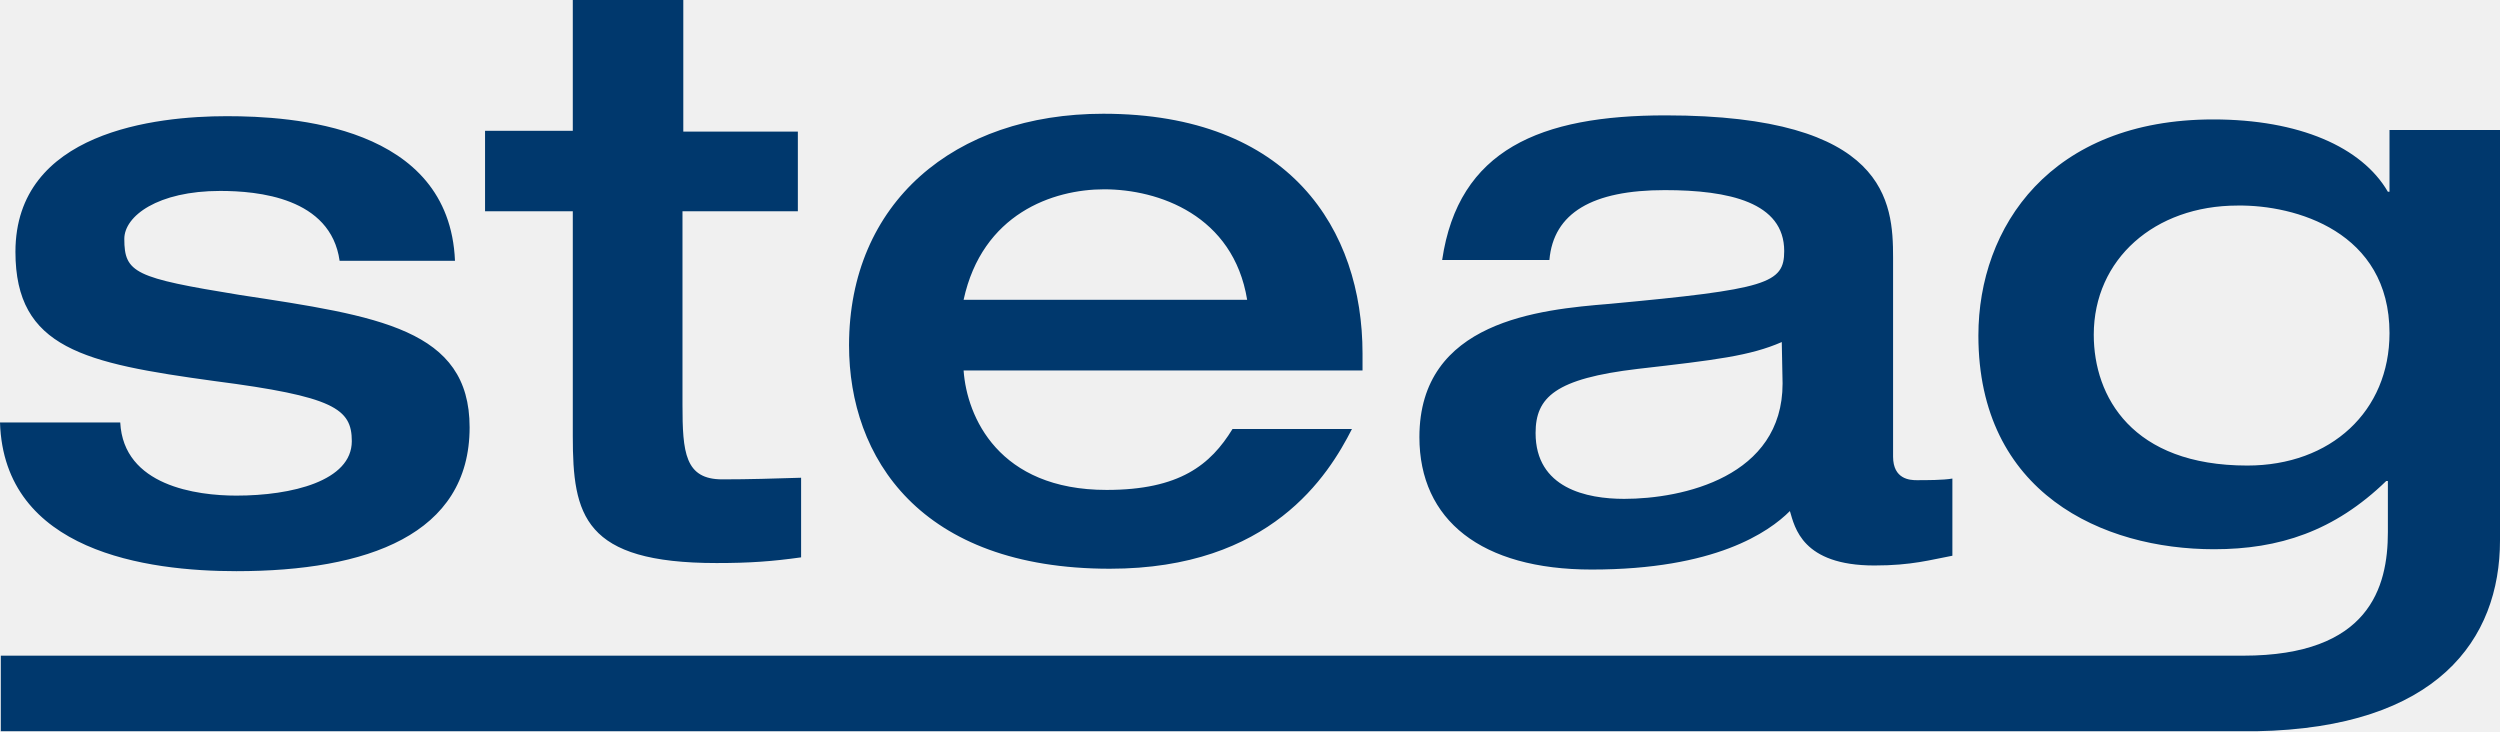
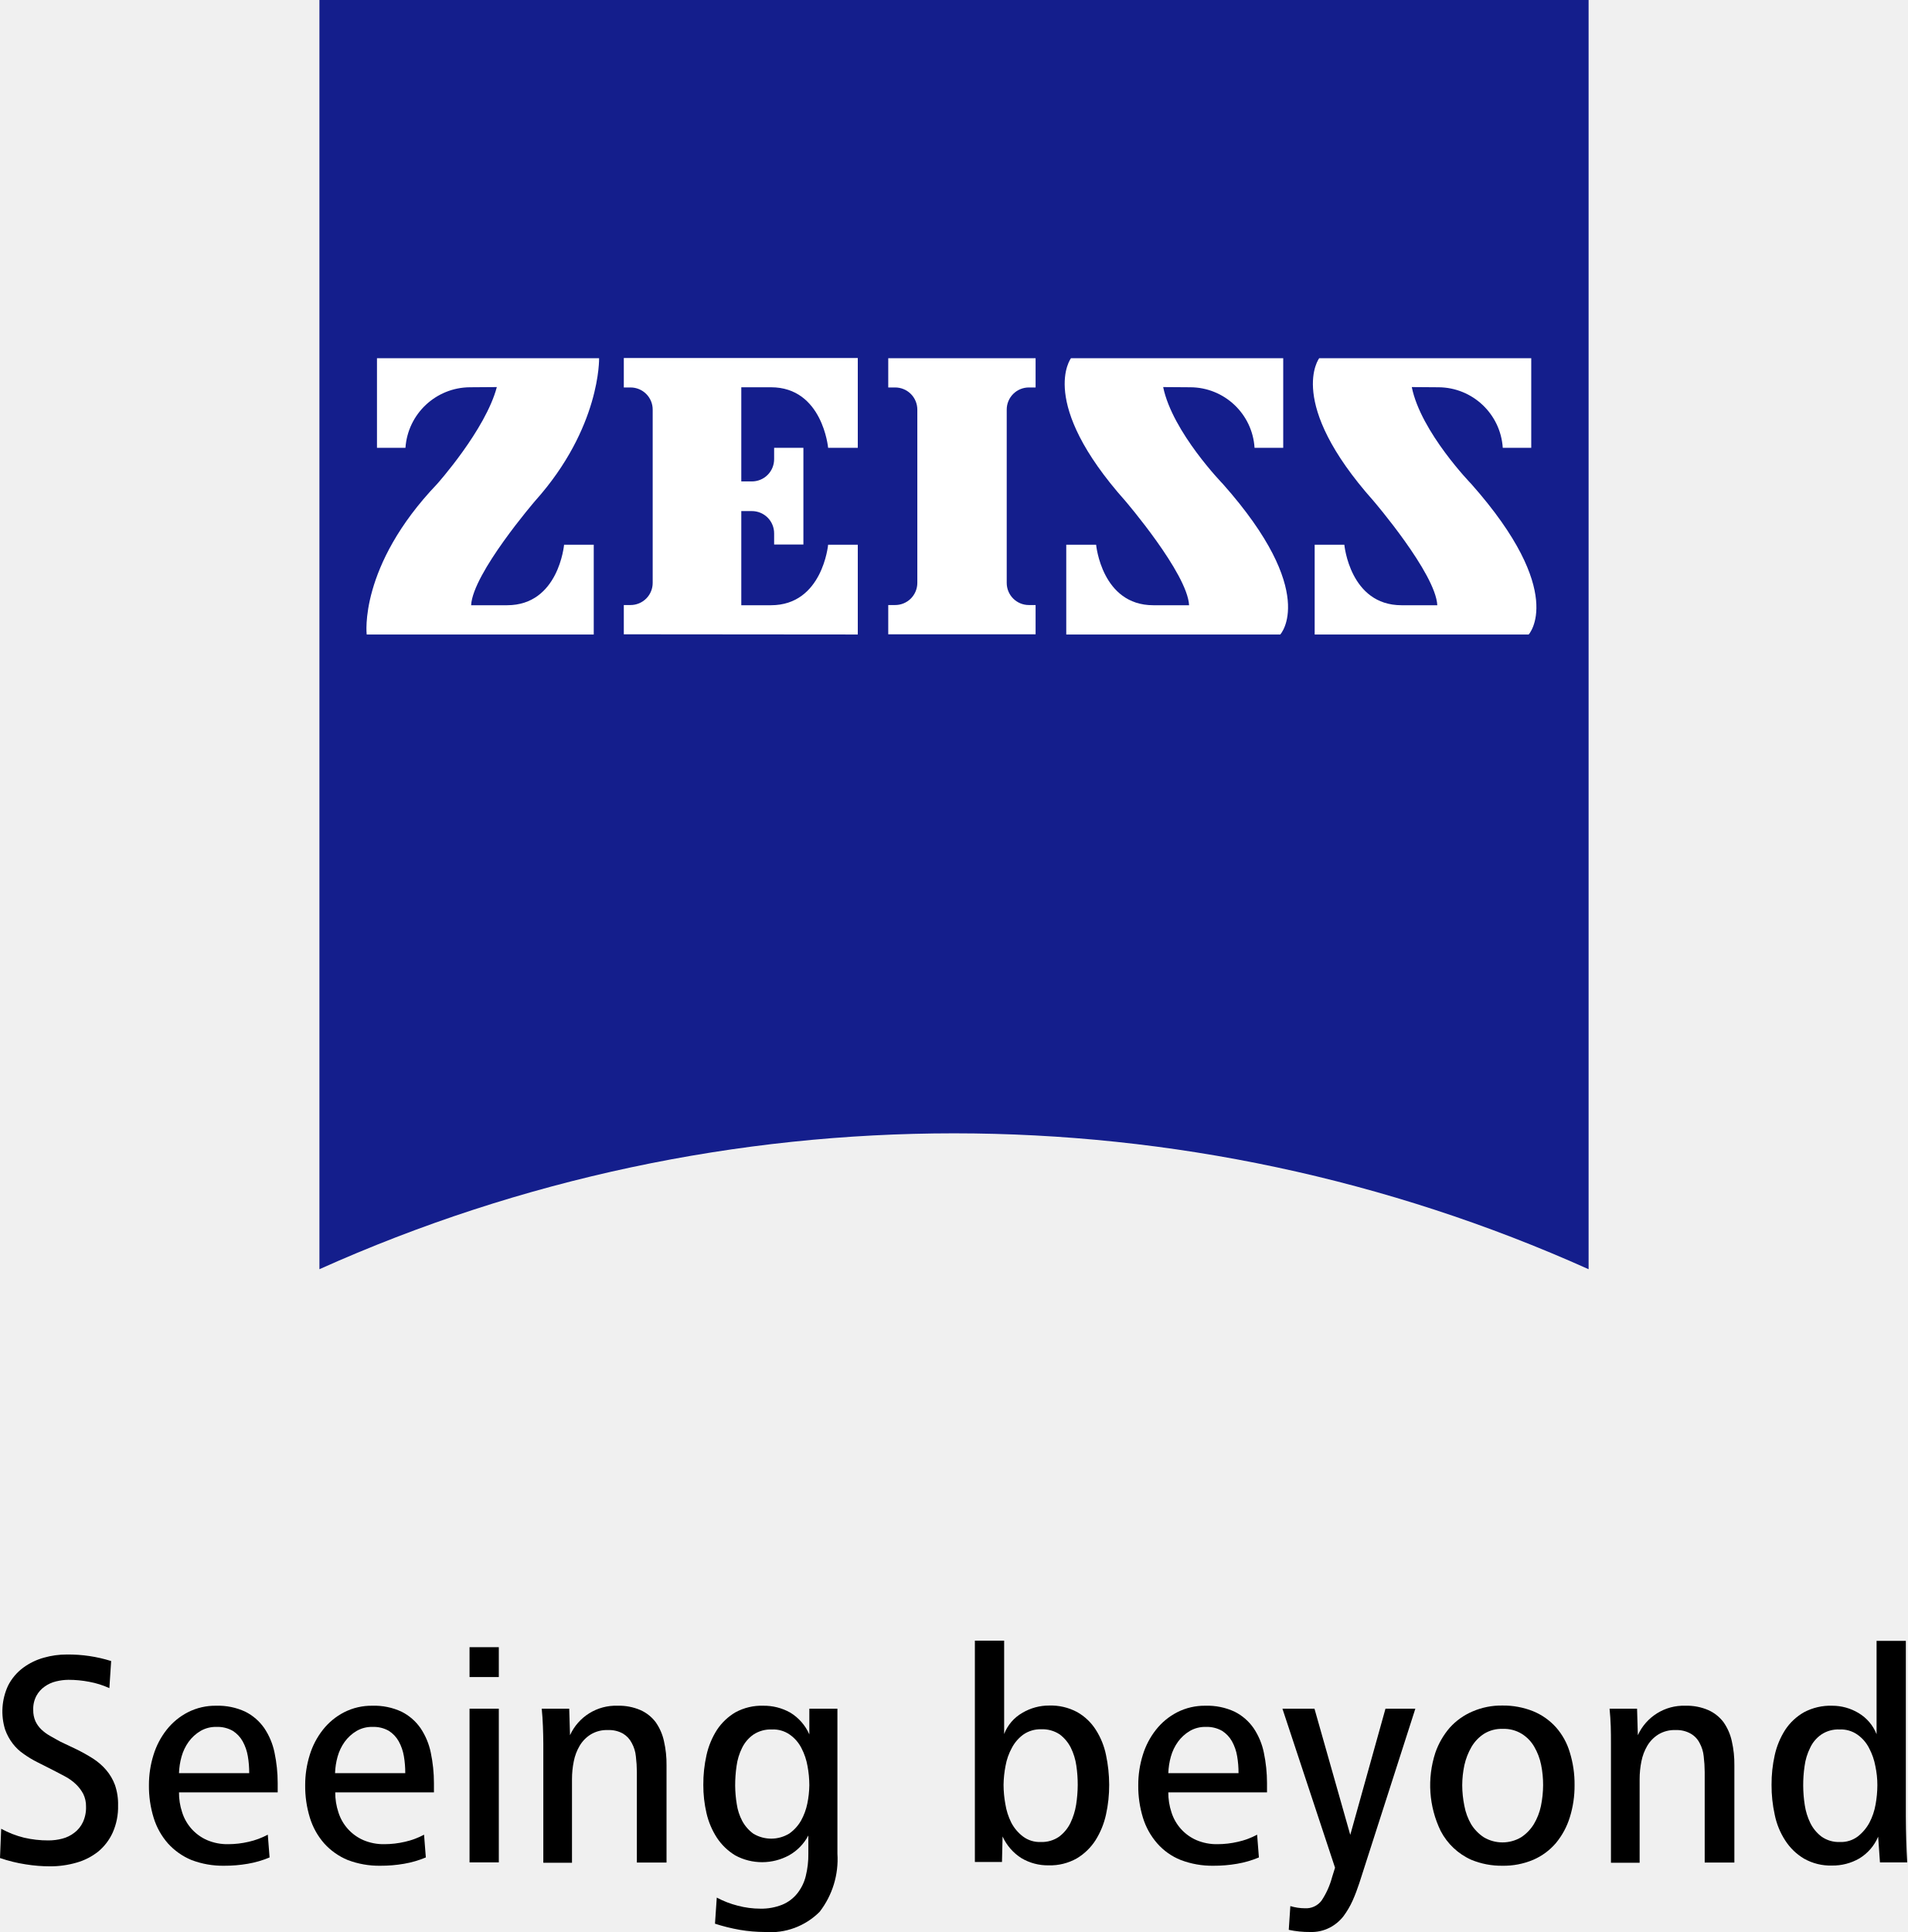
- <svg xmlns="http://www.w3.org/2000/svg" version="1.1" id="Ebene_1" x="0px" y="0px" viewBox="0 0 307.7 90" style="enable-background:new 0 0 307.7 90;" xml:space="preserve">
-   <style type="text/css">
- 	.st0{fill:#00386D;}
- </style>
-   <path class="st0" d="M15.3,29.4c0-2.8,4.1-5.9,11.8-5.9c4.6,0,13.6,0.8,14.7,8.6H56c-0.7-16.7-20.1-17.8-28.1-17.8  c-8.7,0-26,1.9-26,16.7c0,11.9,8.5,13.7,24.5,15.9c14.7,1.9,16.9,3.4,16.9,7.4c0,4.9-7.4,6.7-14.2,6.7c-4.9,0-13.9-1.2-14.3-9H0  c0.5,15.9,18.1,18.3,29.1,18.3c16.1,0,28.7-4.5,28.7-17.7c0-12.1-11.2-13.7-28.3-16.3C16.6,34.2,15.3,33.6,15.3,29.4 M88.2,69.3  c4.1,0,6.8-0.2,10.4-0.7v-9.8c-3.3,0.1-6.4,0.2-9.7,0.2c-4.6,0-4.9-3.3-4.9-9.2V26h14.2v-9.8H84.1V0H70.5v16.1H59.7V26h10.8v27.7  C70.5,63.4,71.8,69.3,88.2,69.3 M118.6,36.9c2.3-10.6,11-13.6,17.3-13.6c6.7,0,15.9,3.2,17.6,13.6H118.6z M118.6,45.6h49.1v-2.1  c0-15.2-8.9-29.5-31.9-29.5c-18.4,0-31.3,11-31.3,28.5c0,13.8,8.7,27.5,32.1,27.5c19.8,0,26.9-11.5,29.8-17.2h-14.7  c-2.7,4.4-6.5,7.5-15.5,7.5C122.9,60.3,119,51.3,118.6,45.6 M219.4,47.2c0,11.5-12.3,14.2-19.5,14.2c-4.6,0-10.9-1.3-10.9-8.1  c0-4.4,2.4-6.7,12.6-7.9c9.6-1.1,13.8-1.6,17.7-3.3L219.4,47.2L219.4,47.2z M230.7,69.6c4.6,0,6.9-0.7,9.6-1.2v-9.5  c-1.1,0.2-3.2,0.2-4.4,0.2c-0.8,0-2.9-0.1-2.9-2.9V31.7c0-6.8-0.7-17.5-28-17.5c-15.4,0-25.5,4.2-27.5,17.8h13.2  c0.5-5.8,5.3-8.6,14.2-8.6c7.9,0,14.7,1.5,14.7,7.5c0,4-2.1,4.7-21.5,6.5c-8.6,0.7-23.4,2.1-23.4,16.4c0,10.2,7.6,16.3,21.2,16.3  c15.2,0,21.8-4.6,24.4-7.2C220.9,64.9,221.8,69.6,230.7,69.6 M294.1,41c0,9.6-7.2,16.3-17.5,16.3c-14.2,0-18.9-8.5-18.9-16.1  c0-9.3,7.5-15.9,17.7-15.9C282.5,25.2,294.1,28.5,294.1,41 M307.7,66.5V16h-13.6v7.6h-0.2c-3.2-5.5-10.9-8.9-21.5-8.9  c-20,0-28.9,13.2-28.9,26.6c0,19.4,15.3,26.3,29,26.3c8,0,14.8-2.2,21.2-8.4h0.2v6.3c0,6.8-2.3,15.2-17.8,15.2h-3.4h-20H0.1V90  h249.4h3.5h22.9h1.8C300,89.6,307.7,78.7,307.7,66.5" />
+ <svg xmlns="http://www.w3.org/2000/svg" viewBox="0 0 96.43 97.68">
+   <defs>
+     <style>.cls-1{fill:#141e8c;}.cls-2{fill:#fff;}</style>
+   </defs>
+   <g id="Ebene_2" data-name="Ebene 2">
+     <g id="Ebene_1-2" data-name="Ebene 1">
+       <path class="cls-1" d="M80.32,64.17a78.358,78.358,0,0,0-64.17,0V0H80.32Z" />
+       <path class="cls-2" d="M23.76,19.58a3.287,3.287,0,0,0-3.26,3.06H19.06V18.11H30.29s.09,3.5-3.23,7.21c0,0-3.16,3.67-3.24,5.28h1.82c2.61,0,2.88-3.06,2.88-3.06h1.5v4.54H18.54s-.42-3.44,3.56-7.61c0,0,2.45-2.74,3.02-4.9Z" />
+       <path class="cls-2" d="M52.36,32.07V30.59h-.34a1.118,1.118,0,0,1-1.12-1.12V20.71a1.118,1.118,0,0,1,1.12-1.12h.34V18.11H44.91v1.48h.34a1.12,1.12,0,0,1,1.13,1.12v8.76a1.12,1.12,0,0,1-1.13,1.12h-.34v1.48Z" />
+       <path class="cls-2" d="M43.37,32.08V27.54h-1.5s-.28,3.06-2.89,3.06h-1.5V25.84h.53a1.123,1.123,0,0,1,1.13,1.13v.56h1.48V22.64H39.14v.57a1.123,1.123,0,0,1-1.13,1.13h-.53V19.58h1.5c2.61,0,2.89,3.06,2.89,3.06h1.5V18.1H31.54v1.49h.34A1.118,1.118,0,0,1,33,20.71v8.76a1.118,1.118,0,0,1-1.12,1.12h-.34v1.48Z" />
+       <path class="cls-2" d="M60.18,19.58a3.265,3.265,0,0,1,3.25,3.06h1.45V18.11H54.15s-1.7,2.22,2.74,7.21c0,0,3.15,3.67,3.23,5.28H58.31c-2.61,0-2.89-3.06-2.89-3.06H53.91v4.54H64.73s1.97-2.12-2.9-7.61c0,0-2.55-2.62-3.02-4.9Z" />
+       <path class="cls-2" d="M72.73,19.58a3.274,3.274,0,0,1,3.25,3.06h1.44V18.11H66.7s-1.7,2.22,2.74,7.21c0,0,3.15,3.67,3.23,5.28H70.86c-2.61,0-2.89-3.06-2.89-3.06h-1.5v4.54H77.29s1.96-2.12-2.9-7.61c0,0-2.55-2.62-3.01-4.9Z" />
+       <path d="M.06,92.46a4.718,4.718,0,0,0,1.15.45,5.347,5.347,0,0,0,1.24.14,2.743,2.743,0,0,0,.7-.09,1.659,1.659,0,0,0,.61-.3,1.418,1.418,0,0,0,.43-.53,1.74,1.74,0,0,0,.16-.79,1.406,1.406,0,0,0-.14-.64,1.917,1.917,0,0,0-.37-.49,2.496,2.496,0,0,0-.54-.39c-.21-.11-.43-.23-.65-.34l-.77-.39a5.111,5.111,0,0,1-.68-.41,2.362,2.362,0,0,1-.56-.53,2.613,2.613,0,0,1-.38-.7,3.099,3.099,0,0,1,.15-2.23,2.575,2.575,0,0,1,.76-.9,3.205,3.205,0,0,1,1.05-.51,4.214,4.214,0,0,1,1.16-.16,7.26,7.26,0,0,1,2.24.33l-.09,1.37a4.329,4.329,0,0,0-1.02-.32,5.481,5.481,0,0,0-1.05-.1,2.719,2.719,0,0,0-.63.08,1.644,1.644,0,0,0-.57.26,1.368,1.368,0,0,0-.42.47,1.421,1.421,0,0,0-.16.72,1.363,1.363,0,0,0,.11.56,1.401,1.401,0,0,0,.3.42,2.178,2.178,0,0,0,.45.33c.17.1.34.19.52.29l.82.39a8.88,8.88,0,0,1,.82.46,3.011,3.011,0,0,1,.66.57,2.507,2.507,0,0,1,.45.76,2.953,2.953,0,0,1,.16,1.04,3.188,3.188,0,0,1-.27,1.37,2.695,2.695,0,0,1-.73.96,3.132,3.132,0,0,1-1.09.56,4.82,4.82,0,0,1-1.34.19,7.849,7.849,0,0,1-1.24-.1A7.476,7.476,0,0,1,0,93.94Z" />
+       <path d="M9.05,90.61a3.114,3.114,0,0,0,.16,1.02,2.279,2.279,0,0,0,1.25,1.4,2.601,2.601,0,0,0,1.08.21,4.591,4.591,0,0,0,1.03-.12,3.879,3.879,0,0,0,.97-.36l.09,1.15a4.988,4.988,0,0,1-1.1.32,6.78,6.78,0,0,1-1.2.1,4.456,4.456,0,0,1-1.65-.29,3.296,3.296,0,0,1-1.19-.84,3.536,3.536,0,0,1-.72-1.29,5.411,5.411,0,0,1-.24-1.66,5.085,5.085,0,0,1,.23-1.52,3.904,3.904,0,0,1,.67-1.28,3.261,3.261,0,0,1,1.07-.88,3.045,3.045,0,0,1,1.43-.33,3.264,3.264,0,0,1,1.47.3,2.577,2.577,0,0,1,.96.83,3.463,3.463,0,0,1,.52,1.24,7.503,7.503,0,0,1,.16,1.54v.47H9.05Zm3.55-.96a4.909,4.909,0,0,0-.07-.86,2.371,2.371,0,0,0-.26-.75,1.493,1.493,0,0,0-.5-.53,1.555,1.555,0,0,0-.82-.2,1.539,1.539,0,0,0-.82.21,2.026,2.026,0,0,0-.59.54,2.37,2.37,0,0,0-.36.75,3.494,3.494,0,0,0-.13.84Z" />
+       <path d="M16.95,90.61a3.114,3.114,0,0,0,.16,1.02,2.279,2.279,0,0,0,1.25,1.4,2.601,2.601,0,0,0,1.08.21,4.591,4.591,0,0,0,1.03-.12,3.738,3.738,0,0,0,.97-.36l.09,1.15a4.988,4.988,0,0,1-1.1.32,6.78,6.78,0,0,1-1.2.1,4.456,4.456,0,0,1-1.65-.29,3.296,3.296,0,0,1-1.19-.84,3.536,3.536,0,0,1-.72-1.29,5.411,5.411,0,0,1-.24-1.66,5.085,5.085,0,0,1,.23-1.52,3.904,3.904,0,0,1,.67-1.28,3.261,3.261,0,0,1,1.07-.88,3.045,3.045,0,0,1,1.43-.33,3.264,3.264,0,0,1,1.47.3,2.577,2.577,0,0,1,.96.83,3.463,3.463,0,0,1,.52,1.24,7.503,7.503,0,0,1,.16,1.54v.47H16.95Zm3.54-.96a4.909,4.909,0,0,0-.07-.86,2.371,2.371,0,0,0-.26-.75,1.493,1.493,0,0,0-.5-.53,1.555,1.555,0,0,0-.82-.2,1.539,1.539,0,0,0-.82.21,2.026,2.026,0,0,0-.59.54,2.37,2.37,0,0,0-.36.75,3.494,3.494,0,0,0-.13.84Z" />
+       <path d="M23.74,84.79V83.28h1.48v1.51Zm0,9.36V86.39h1.48v7.77H23.74Z" />
+       <path d="M27.47,94.15V88.17c0-.3-.01-.6-.02-.89s-.03-.59-.06-.89h1.39l.04,1.34a2.544,2.544,0,0,1,2.4-1.49,2.729,2.729,0,0,1,1.16.22,1.957,1.957,0,0,1,.77.61,2.639,2.639,0,0,1,.42.96,5.217,5.217,0,0,1,.13,1.23v4.91H32.2V89.59a6.837,6.837,0,0,0-.05-.79,1.753,1.753,0,0,0-.21-.68,1.17,1.17,0,0,0-.44-.47,1.425,1.425,0,0,0-.76-.18,1.562,1.562,0,0,0-.87.22,1.696,1.696,0,0,0-.56.57,2.494,2.494,0,0,0-.3.79,4.53,4.53,0,0,0-.09.91v4.22H27.47Z" />
+       <path d="M36.24,95.94a4.664,4.664,0,0,0,1.06.41,4.482,4.482,0,0,0,1.15.15,2.842,2.842,0,0,0,1.1-.2,1.887,1.887,0,0,0,.76-.57,2.265,2.265,0,0,0,.43-.88,4.439,4.439,0,0,0,.13-1.13V92.8a2.462,2.462,0,0,1-.97,1,2.851,2.851,0,0,1-2.72.01,2.932,2.932,0,0,1-.93-.89,3.899,3.899,0,0,1-.53-1.25,6.208,6.208,0,0,1-.16-1.43,6.696,6.696,0,0,1,.16-1.5,3.972,3.972,0,0,1,.53-1.28,2.854,2.854,0,0,1,.94-.89,2.762,2.762,0,0,1,1.4-.33,2.71,2.71,0,0,1,1.37.35,2.434,2.434,0,0,1,.96,1.1v-1.3h1.42v7.33a4.344,4.344,0,0,1-.9,2.94,3.515,3.515,0,0,1-2.77,1.02,7.685,7.685,0,0,1-1.27-.11,9.13,9.13,0,0,1-1.25-.31Zm1.29-3.87a1.922,1.922,0,0,0,.56.64,1.751,1.751,0,0,0,1.82-.01,2.044,2.044,0,0,0,.59-.65,3.007,3.007,0,0,0,.32-.87,4.974,4.974,0,0,0,.1-.92,5.363,5.363,0,0,0-.09-.96,3.121,3.121,0,0,0-.31-.92,1.857,1.857,0,0,0-.59-.68,1.453,1.453,0,0,0-.9-.26,1.585,1.585,0,0,0-.94.26,1.777,1.777,0,0,0-.57.67,2.912,2.912,0,0,0-.28.92,6.782,6.782,0,0,0-.07.99,6.043,6.043,0,0,0,.08.93A2.632,2.632,0,0,0,37.53,92.07Z" />
+       <path d="M49.29,94.15V82.95h1.48v4.72a2.101,2.101,0,0,1,.92-1.07,2.642,2.642,0,0,1,1.35-.37,2.814,2.814,0,0,1,1.42.33,2.674,2.674,0,0,1,.94.89,3.748,3.748,0,0,1,.52,1.28,7.334,7.334,0,0,1,.16,1.5,6.849,6.849,0,0,1-.16,1.51,4.085,4.085,0,0,1-.53,1.3,2.88,2.88,0,0,1-.95.92,2.742,2.742,0,0,1-1.42.35,2.619,2.619,0,0,1-1.37-.36,2.543,2.543,0,0,1-.96-1.1l-.03,1.29H49.29Zm1.84-2a2.103,2.103,0,0,0,.59.7,1.402,1.402,0,0,0,.9.28,1.529,1.529,0,0,0,.93-.27,1.923,1.923,0,0,0,.57-.69,3.373,3.373,0,0,0,.29-.93,6.825,6.825,0,0,0,.08-.99,6.554,6.554,0,0,0-.07-.98,3.018,3.018,0,0,0-.28-.91,1.933,1.933,0,0,0-.56-.67,1.574,1.574,0,0,0-.93-.26,1.52,1.52,0,0,0-.9.26,1.954,1.954,0,0,0-.59.68,2.978,2.978,0,0,0-.32.91,5.4,5.4,0,0,0-.1.96,5.559,5.559,0,0,0,.09.97A3.233,3.233,0,0,0,51.13,92.15Z" />
+       <path d="M59.07,90.61a3.114,3.114,0,0,0,.16,1.02,2.279,2.279,0,0,0,1.25,1.4,2.601,2.601,0,0,0,1.08.21,4.591,4.591,0,0,0,1.03-.12,3.738,3.738,0,0,0,.97-.36l.09,1.15a4.988,4.988,0,0,1-1.1.32,6.78,6.78,0,0,1-1.2.1,4.456,4.456,0,0,1-1.65-.29,3.102,3.102,0,0,1-1.19-.84,3.536,3.536,0,0,1-.72-1.29,5.411,5.411,0,0,1-.24-1.66,5.084,5.084,0,0,1,.23-1.52,3.904,3.904,0,0,1,.67-1.28,3.261,3.261,0,0,1,1.07-.88,3.045,3.045,0,0,1,1.43-.33,3.264,3.264,0,0,1,1.47.3,2.577,2.577,0,0,1,.96.83,3.463,3.463,0,0,1,.52,1.24,7.503,7.503,0,0,1,.16,1.54v.47H59.07Zm3.55-.96a4.909,4.909,0,0,0-.07-.86,2.371,2.371,0,0,0-.26-.75,1.493,1.493,0,0,0-.5-.53,1.555,1.555,0,0,0-.82-.2,1.539,1.539,0,0,0-.82.21,2.026,2.026,0,0,0-.59.54,2.369,2.369,0,0,0-.36.75,3.493,3.493,0,0,0-.13.84Z" />
+       <path d="M65.24,96.37a2.582,2.582,0,0,0,.73.11.981.981,0,0,0,.85-.39,3.995,3.995,0,0,0,.53-1.18l.15-.48-2.66-8.04h1.62l1.81,6.38,1.78-6.38h1.51L68.73,95.2c-.1.3-.21.6-.34.89a4.205,4.205,0,0,1-.47.8,2.109,2.109,0,0,1-.69.57,2.013,2.013,0,0,1-.99.22,4.919,4.919,0,0,1-1.08-.11Z" />
+       <path d="M74.39,94.03a3.232,3.232,0,0,1-1.55-1.46,5.3,5.3,0,0,1-.27-3.95,3.875,3.875,0,0,1,.73-1.27,3.27,3.27,0,0,1,1.15-.82,3.667,3.667,0,0,1,1.51-.3,4.053,4.053,0,0,1,1.56.29,3.159,3.159,0,0,1,1.15.81,3.335,3.335,0,0,1,.7,1.27,5.391,5.391,0,0,1,.24,1.65,5.306,5.306,0,0,1-.24,1.63,3.786,3.786,0,0,1-.7,1.3,3.141,3.141,0,0,1-1.15.85,3.842,3.842,0,0,1-1.56.3A3.995,3.995,0,0,1,74.39,94.03Zm-.01-1.8a2.124,2.124,0,0,0,.64.66,1.847,1.847,0,0,0,1.89,0,2.124,2.124,0,0,0,.64-.66,2.995,2.995,0,0,0,.36-.92,5.371,5.371,0,0,0,.11-1.06,5.039,5.039,0,0,0-.1-1.02,2.981,2.981,0,0,0-.35-.92,1.869,1.869,0,0,0-.63-.65,1.716,1.716,0,0,0-.96-.25,1.682,1.682,0,0,0-.95.25,1.989,1.989,0,0,0-.63.66,3.269,3.269,0,0,0-.36.92,5.054,5.054,0,0,0-.11,1.02,5.35,5.35,0,0,0,.11,1.05A2.906,2.906,0,0,0,74.38,92.23Z" />
+       <path d="M81.45,94.15V88.17c0-.3,0-.6-.01-.89s-.03-.59-.06-.89h1.39l.04,1.34a2.544,2.544,0,0,1,2.4-1.49,2.729,2.729,0,0,1,1.16.22,1.957,1.957,0,0,1,.77.61,2.639,2.639,0,0,1,.42.96,5.218,5.218,0,0,1,.13,1.23v4.91h-1.5V89.59a6.835,6.835,0,0,0-.05-.79,1.753,1.753,0,0,0-.21-.68,1.13,1.13,0,0,0-.45-.47,1.425,1.425,0,0,0-.76-.18,1.562,1.562,0,0,0-.87.22,1.696,1.696,0,0,0-.56.57,2.494,2.494,0,0,0-.3.79,4.53,4.53,0,0,0-.09.91v4.22H81.45Z" />
+       <path d="M95.05,94.15l-.09-1.29a2.354,2.354,0,0,1-.95,1.1,2.681,2.681,0,0,1-1.38.36,2.717,2.717,0,0,1-1.42-.35,2.88,2.88,0,0,1-.95-.92,3.751,3.751,0,0,1-.53-1.3,6.849,6.849,0,0,1-.16-1.51,6.696,6.696,0,0,1,.16-1.5,3.972,3.972,0,0,1,.53-1.28,2.791,2.791,0,0,1,.95-.89,2.84,2.84,0,0,1,1.42-.33,2.581,2.581,0,0,1,1.34.37,2.171,2.171,0,0,1,.91,1.07V82.96h1.48v8.87c0,.43.01.84.02,1.22s.03.75.05,1.11H95.05Zm-3.52-1.98a1.923,1.923,0,0,0,.57.69,1.509,1.509,0,0,0,.93.27,1.402,1.402,0,0,0,.9-.28,2.226,2.226,0,0,0,.59-.7,3.121,3.121,0,0,0,.31-.92,5.559,5.559,0,0,0,.09-.97,4.608,4.608,0,0,0-.1-.96,3.136,3.136,0,0,0-.32-.92,1.857,1.857,0,0,0-.59-.68,1.453,1.453,0,0,0-.9-.26,1.532,1.532,0,0,0-.93.26,1.669,1.669,0,0,0-.56.67,2.912,2.912,0,0,0-.28.92,6.572,6.572,0,0,0,.01,1.98A3.14,3.14,0,0,0,91.53,92.17Z" />
+     </g>
+   </g>
</svg>
